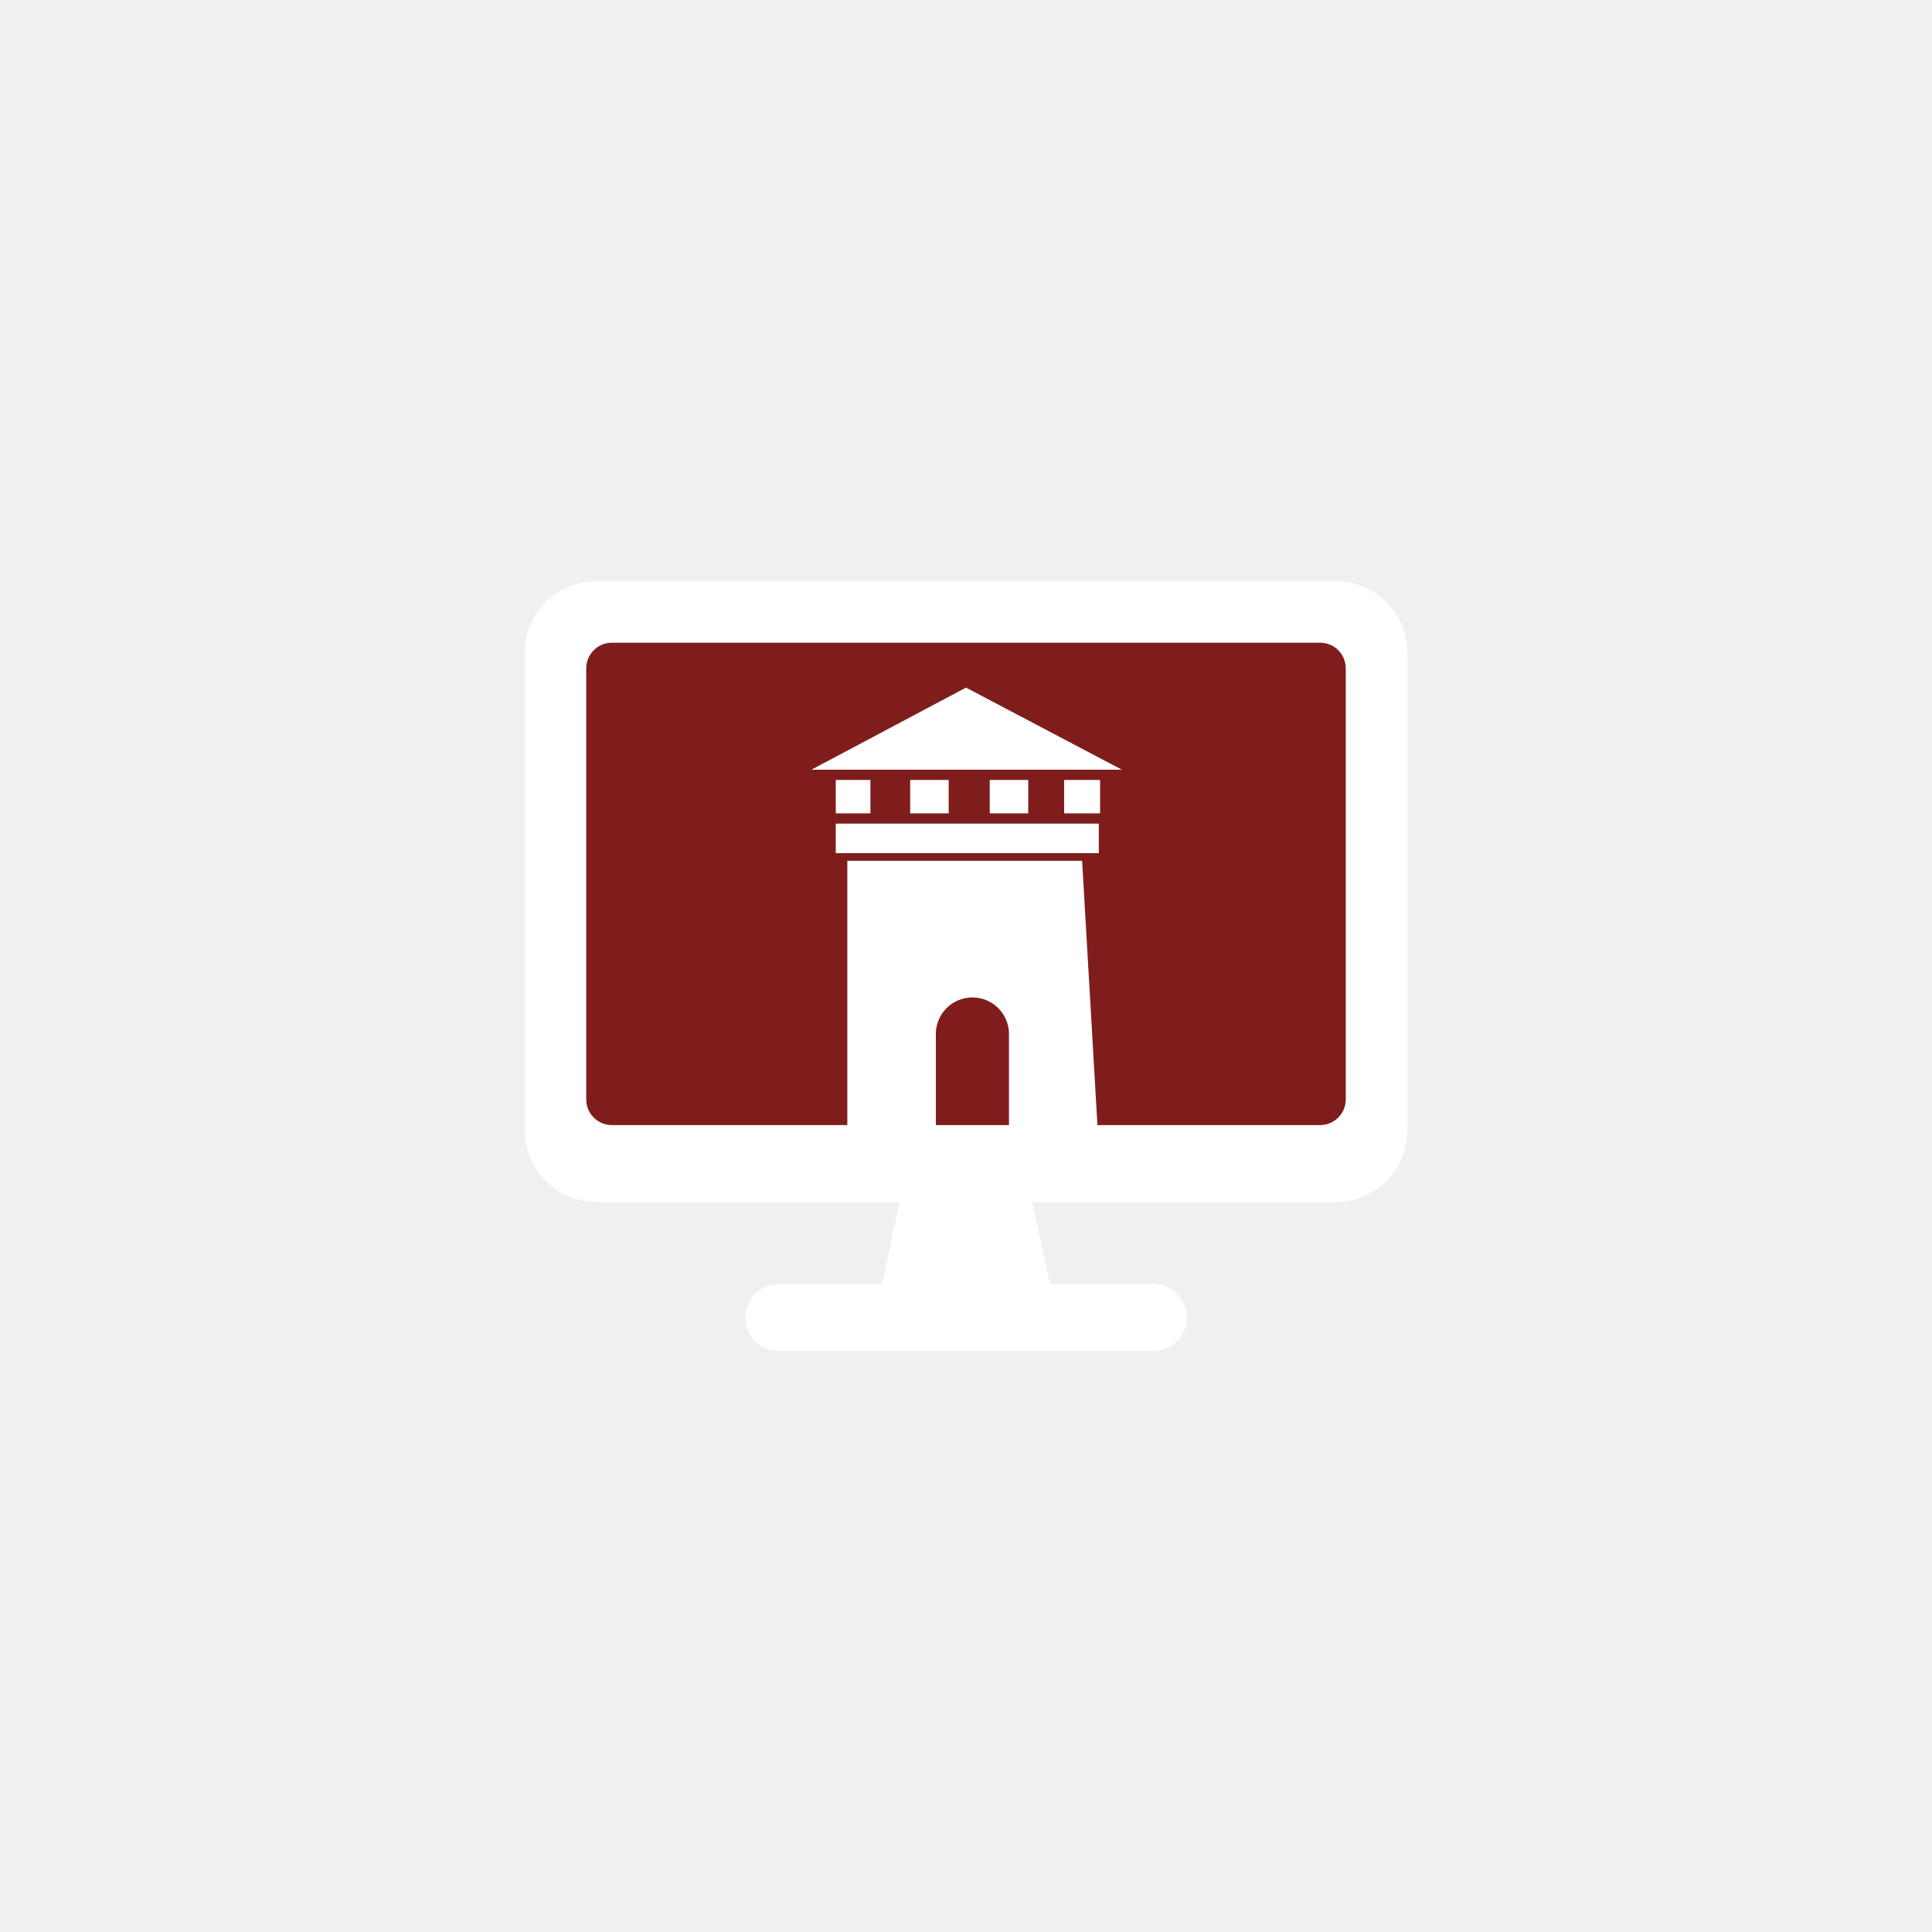
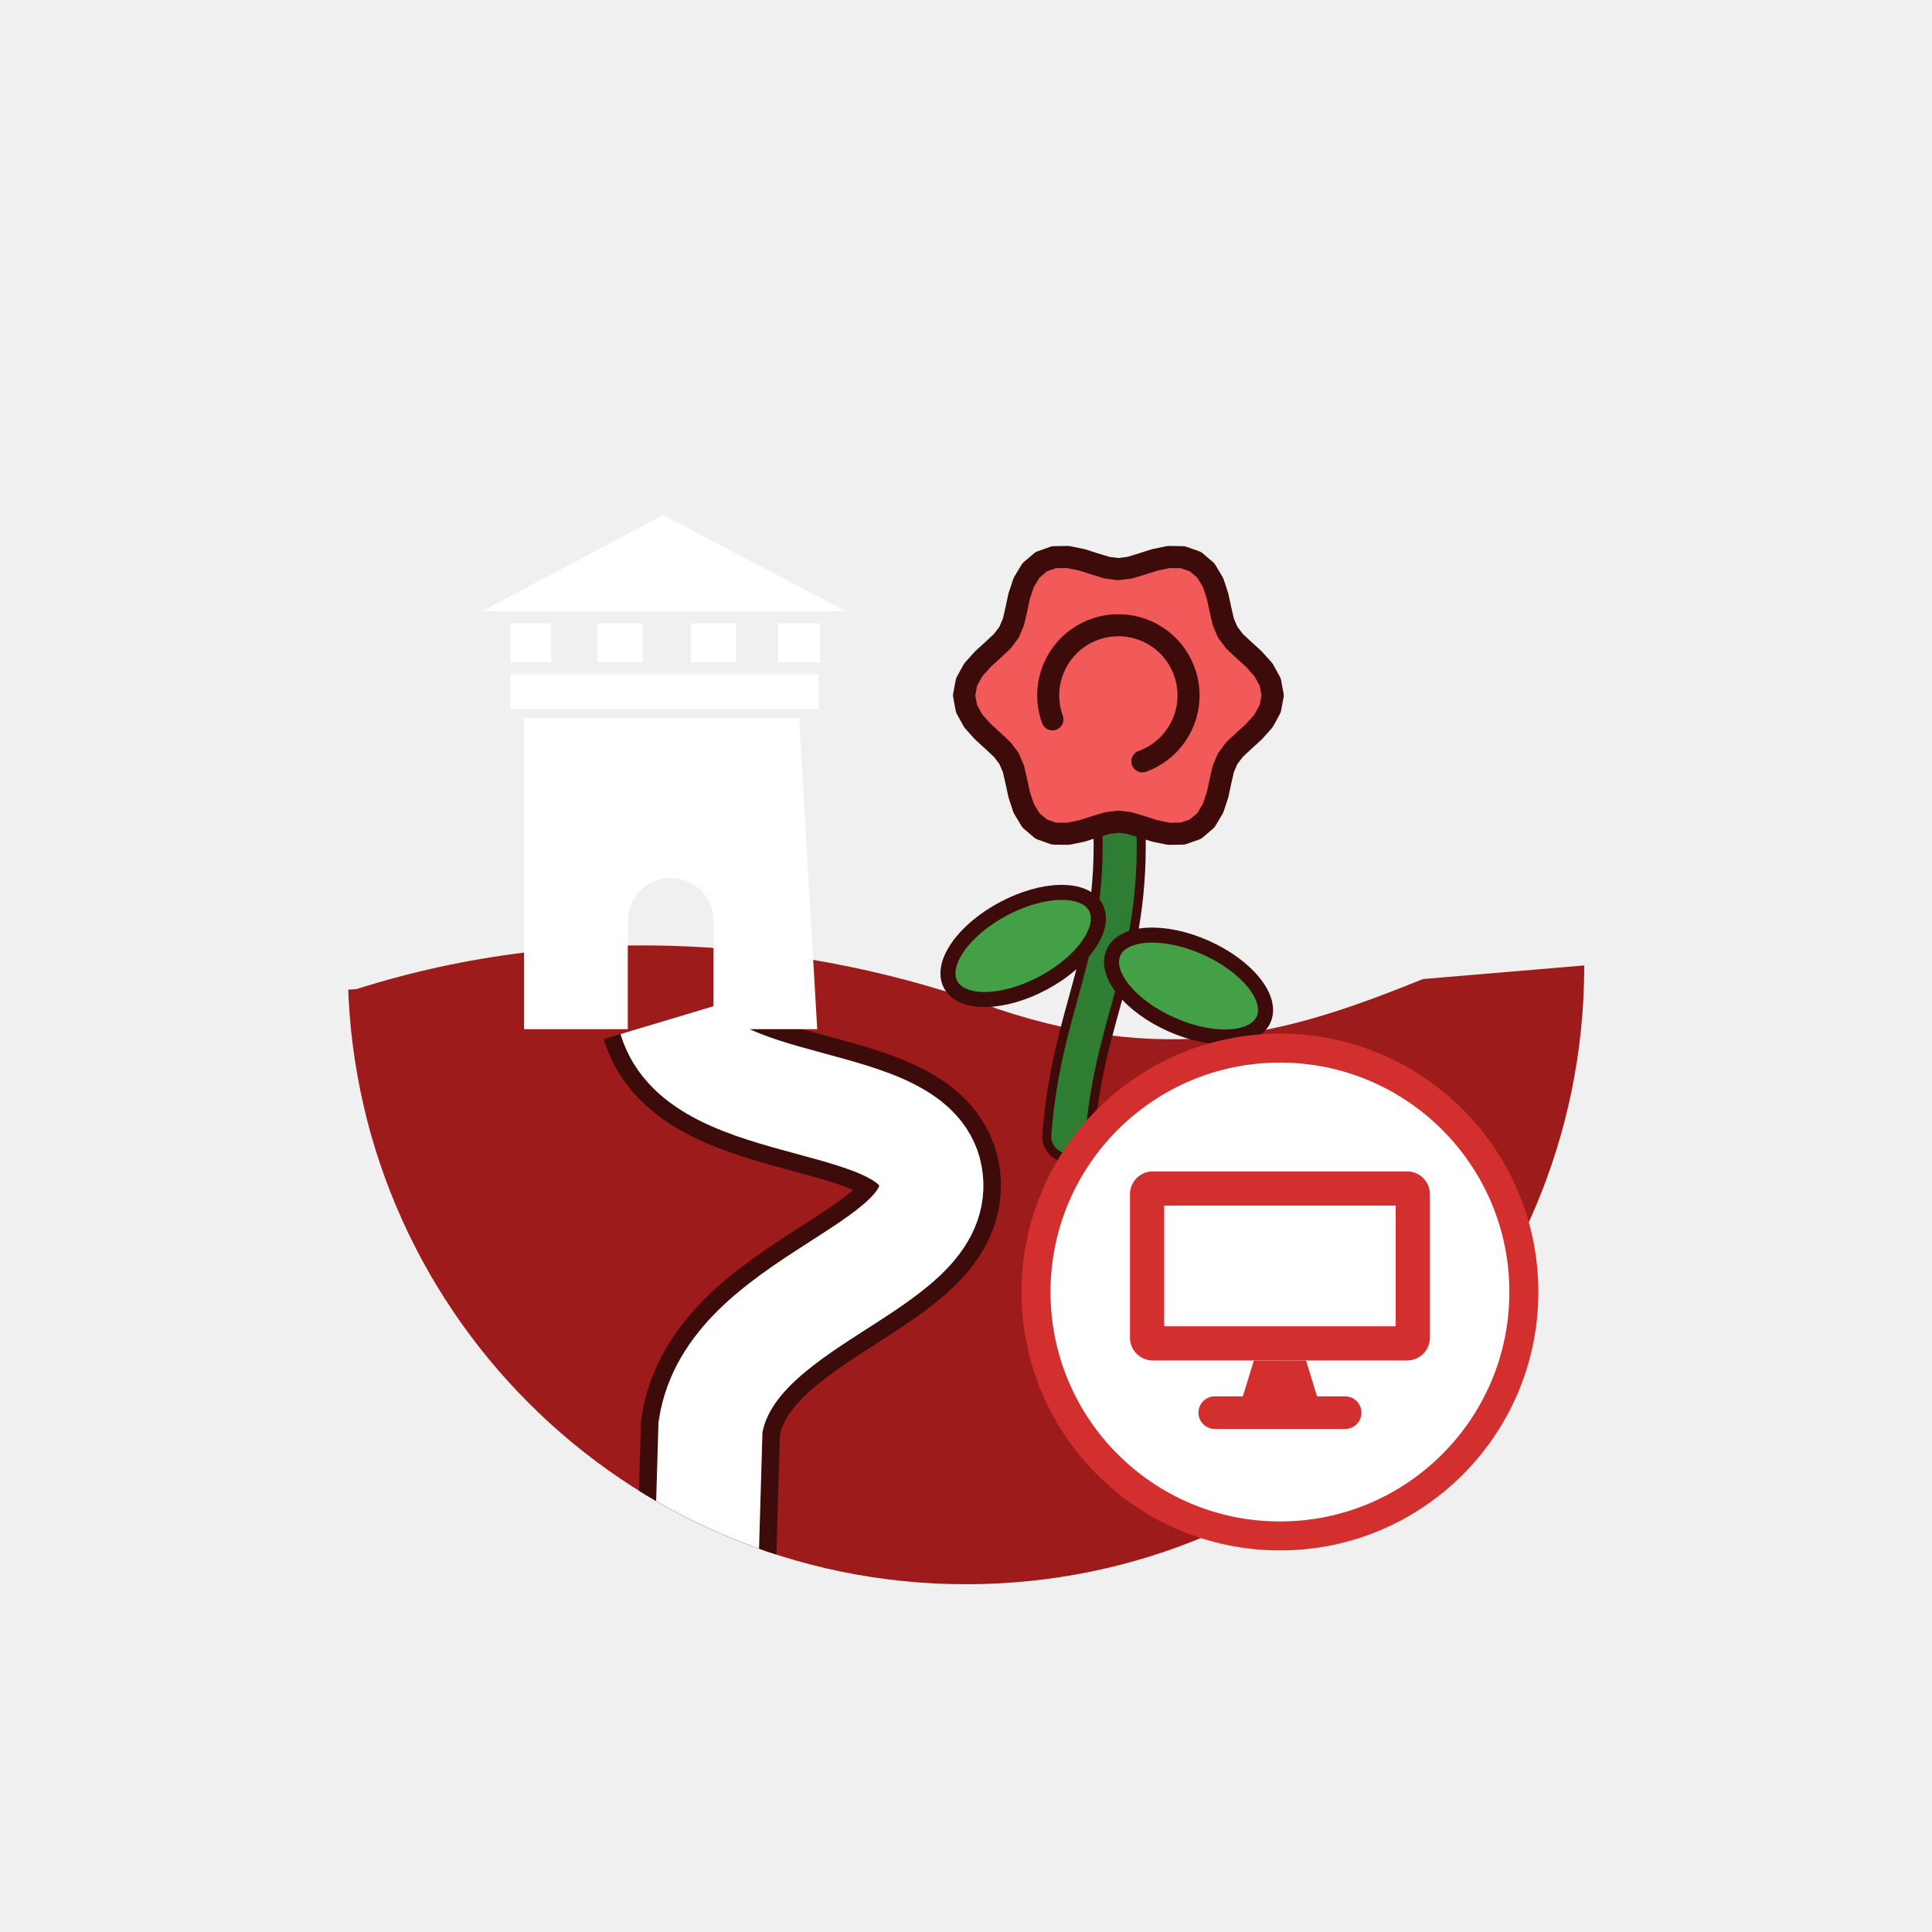
<svg xmlns="http://www.w3.org/2000/svg" viewBox="0 0 1024 1024" width="1024" height="1024">
-   <g transform="translate(512 512) scale(0.68) translate(-512 -508)">
-     <rect x="168" y="208" width="688" height="484" rx="56" fill="#FFFFFF" />
-     <rect x="216" y="256" width="592" height="376" rx="20" fill="#7F1D1D" />
-     <g transform="translate(373.5 274)">
-       <path fill="#FFFFFF" fill-rule="evenodd" d="M138.5 17L18 81H260Z M37 89H243V115H37Z M64 89V115H95V89Z M125 89V115H157V89Z M187 89V115H215V89Z M37 123H242V146H37Z M46 152H229L241 359H46Z M115 359V287A28.5 28.5 0 0 1 172 287V359Z" />
+   <g transform="translate(512 512) scale(0.64) translate(-512 -512)">
+     <defs>
+       <clipPath id="feld">
+         <circle cx="512" cy="512" r="512" />
+       </clipPath>
+     </defs>
+     <g clip-path="url(#feld)">
+       <g transform="translate(24 14) scale(0.83)">
+         <path fill="#9E1B1B" d="M-300 643 L-20 623 C 200 553 430 573 620 643 C 800 703 920 663 1044 613 L1400 583 V1400 H-300 Z" />
+         <path d="M293 653 C 323 753 543 723 553 813 C 563 903 353 933 333 1060 L323 1400" fill="none" stroke="#3E0B0B" stroke-width="139" />
+         <path d="M293 653 C 323 753 543 723 553 813 C 563 903 353 933 333 1060 L323 1400" fill="none" stroke="#FFFFFF" stroke-width="104" />
+         <g transform="translate(78.0 124.5) scale(1.5)">
+           <path fill="#FFFFFF" fill-rule="evenodd" d="M138.5 17L18 81H260Z M37 89H243V115H37Z M64 89V115H95V89Z M125 89V115H157V89Z M187 89V115H215V89Z M37 123H242V146H37Z M46 152H229L241 359H46Z M115 359V287A28.5 28.5 0 0 1 172 287V359Z" />
+         </g>
+         <path d="M740 442 C 750 590 700 640 690 770" fill="none" stroke="#3E0B0B" stroke-width="52" stroke-linecap="round" />
+         <path d="M740 442 C 750 590 700 640 690 770" fill="none" stroke="#2E7D32" stroke-width="34" stroke-linecap="round" />
+         <ellipse cx="645" cy="580" rx="82" ry="42" transform="rotate(-28 645 580)" fill="#43A047" stroke="#3E0B0B" stroke-width="15" />
+         <ellipse cx="810" cy="620" rx="82" ry="42" transform="rotate(24 810 620)" fill="#43A047" stroke="#3E0B0B" stroke-width="15" />
+         <path d="M894.0 330.0 L891.5 343.3 L884.8 355.5 L875.2 366.2 L865.0 375.5 L855.9 384.0 L849.1 393.0 L844.7 403.3 L841.9 415.5 L839.0 429.0 L834.5 442.6 L827.3 454.6 L817.0 463.4 L804.3 467.9 L790.3 468.1 L776.2 465.2 L763.1 461.0 L751.1 457.4 L740.0 456.0 L728.9 457.4 L716.9 461.0 L703.8 465.2 L689.7 468.1 L675.7 467.9 L663.0 463.4 L652.7 454.6 L645.5 442.6 L641.0 429.0 L638.1 415.5 L635.3 403.3 L630.9 393.0 L624.1 384.0 L615.0 375.5 L604.8 366.2 L595.2 355.5 L588.5 343.3 L586.0 330.0 L588.5 316.7 L595.2 304.5 L604.8 293.8 L615.0 284.5 L624.1 276.0 L630.9 267.0 L635.3 256.7 L638.1 244.5 L641.0 231.0 L645.5 217.4 L652.7 205.4 L663.0 196.6 L675.7 192.1 L689.7 191.9 L703.8 194.8 L716.9 199.0 L728.9 202.6 L740.0 204.0 L751.1 202.6 L763.1 199.0 L776.2 194.8 L790.3 191.9 L804.3 192.1 L817.0 196.6 L827.3 205.4 L834.5 217.4 L839.0 231.0 L841.9 244.5 L844.7 256.7 L849.1 267.0 L855.9 276.0 L865.0 284.5 L875.2 293.8 L884.8 304.5 L891.5 316.7 L894.0 330.0Z" fill="#F25A5A" stroke="#3E0B0B" stroke-width="22" stroke-linejoin="round" />
+         <path d="M674.2 353.9 A70.0 70.0 0 1 1 763.9 395.8" fill="none" stroke="#3E0B0B" stroke-width="22" stroke-linecap="round" />
+       </g>
    </g>
-     <path fill="#FFFFFF" d="M462 684 H562 L580 768 H444 Z" />
-     <rect x="340" y="756" width="344" height="52" rx="26" fill="#FFFFFF" />
+     <circle cx="772" cy="782" r="214" fill="#D32F2F" />
+     <circle cx="772" cy="782" r="190" fill="#FFFFFF" />
+     <g transform="translate(637.0 647.0) scale(0.675)" fill="#D32F2F">
+       <path fill-rule="evenodd" d="M44 52 H356 A28 28 0 0 1 384 80 V256 A28 28 0 0 1 356 284 H44 A28 28 0 0 1 16 256 V80 A28 28 0 0 1 44 52 Z M58 94 V242 H342 V94 Z" />
+       <path d="M168 284 H232 L248 336 H152 Z" />
+       <rect x="100" y="328" width="200" height="40" rx="20" />
+     </g>
  </g>
</svg>
